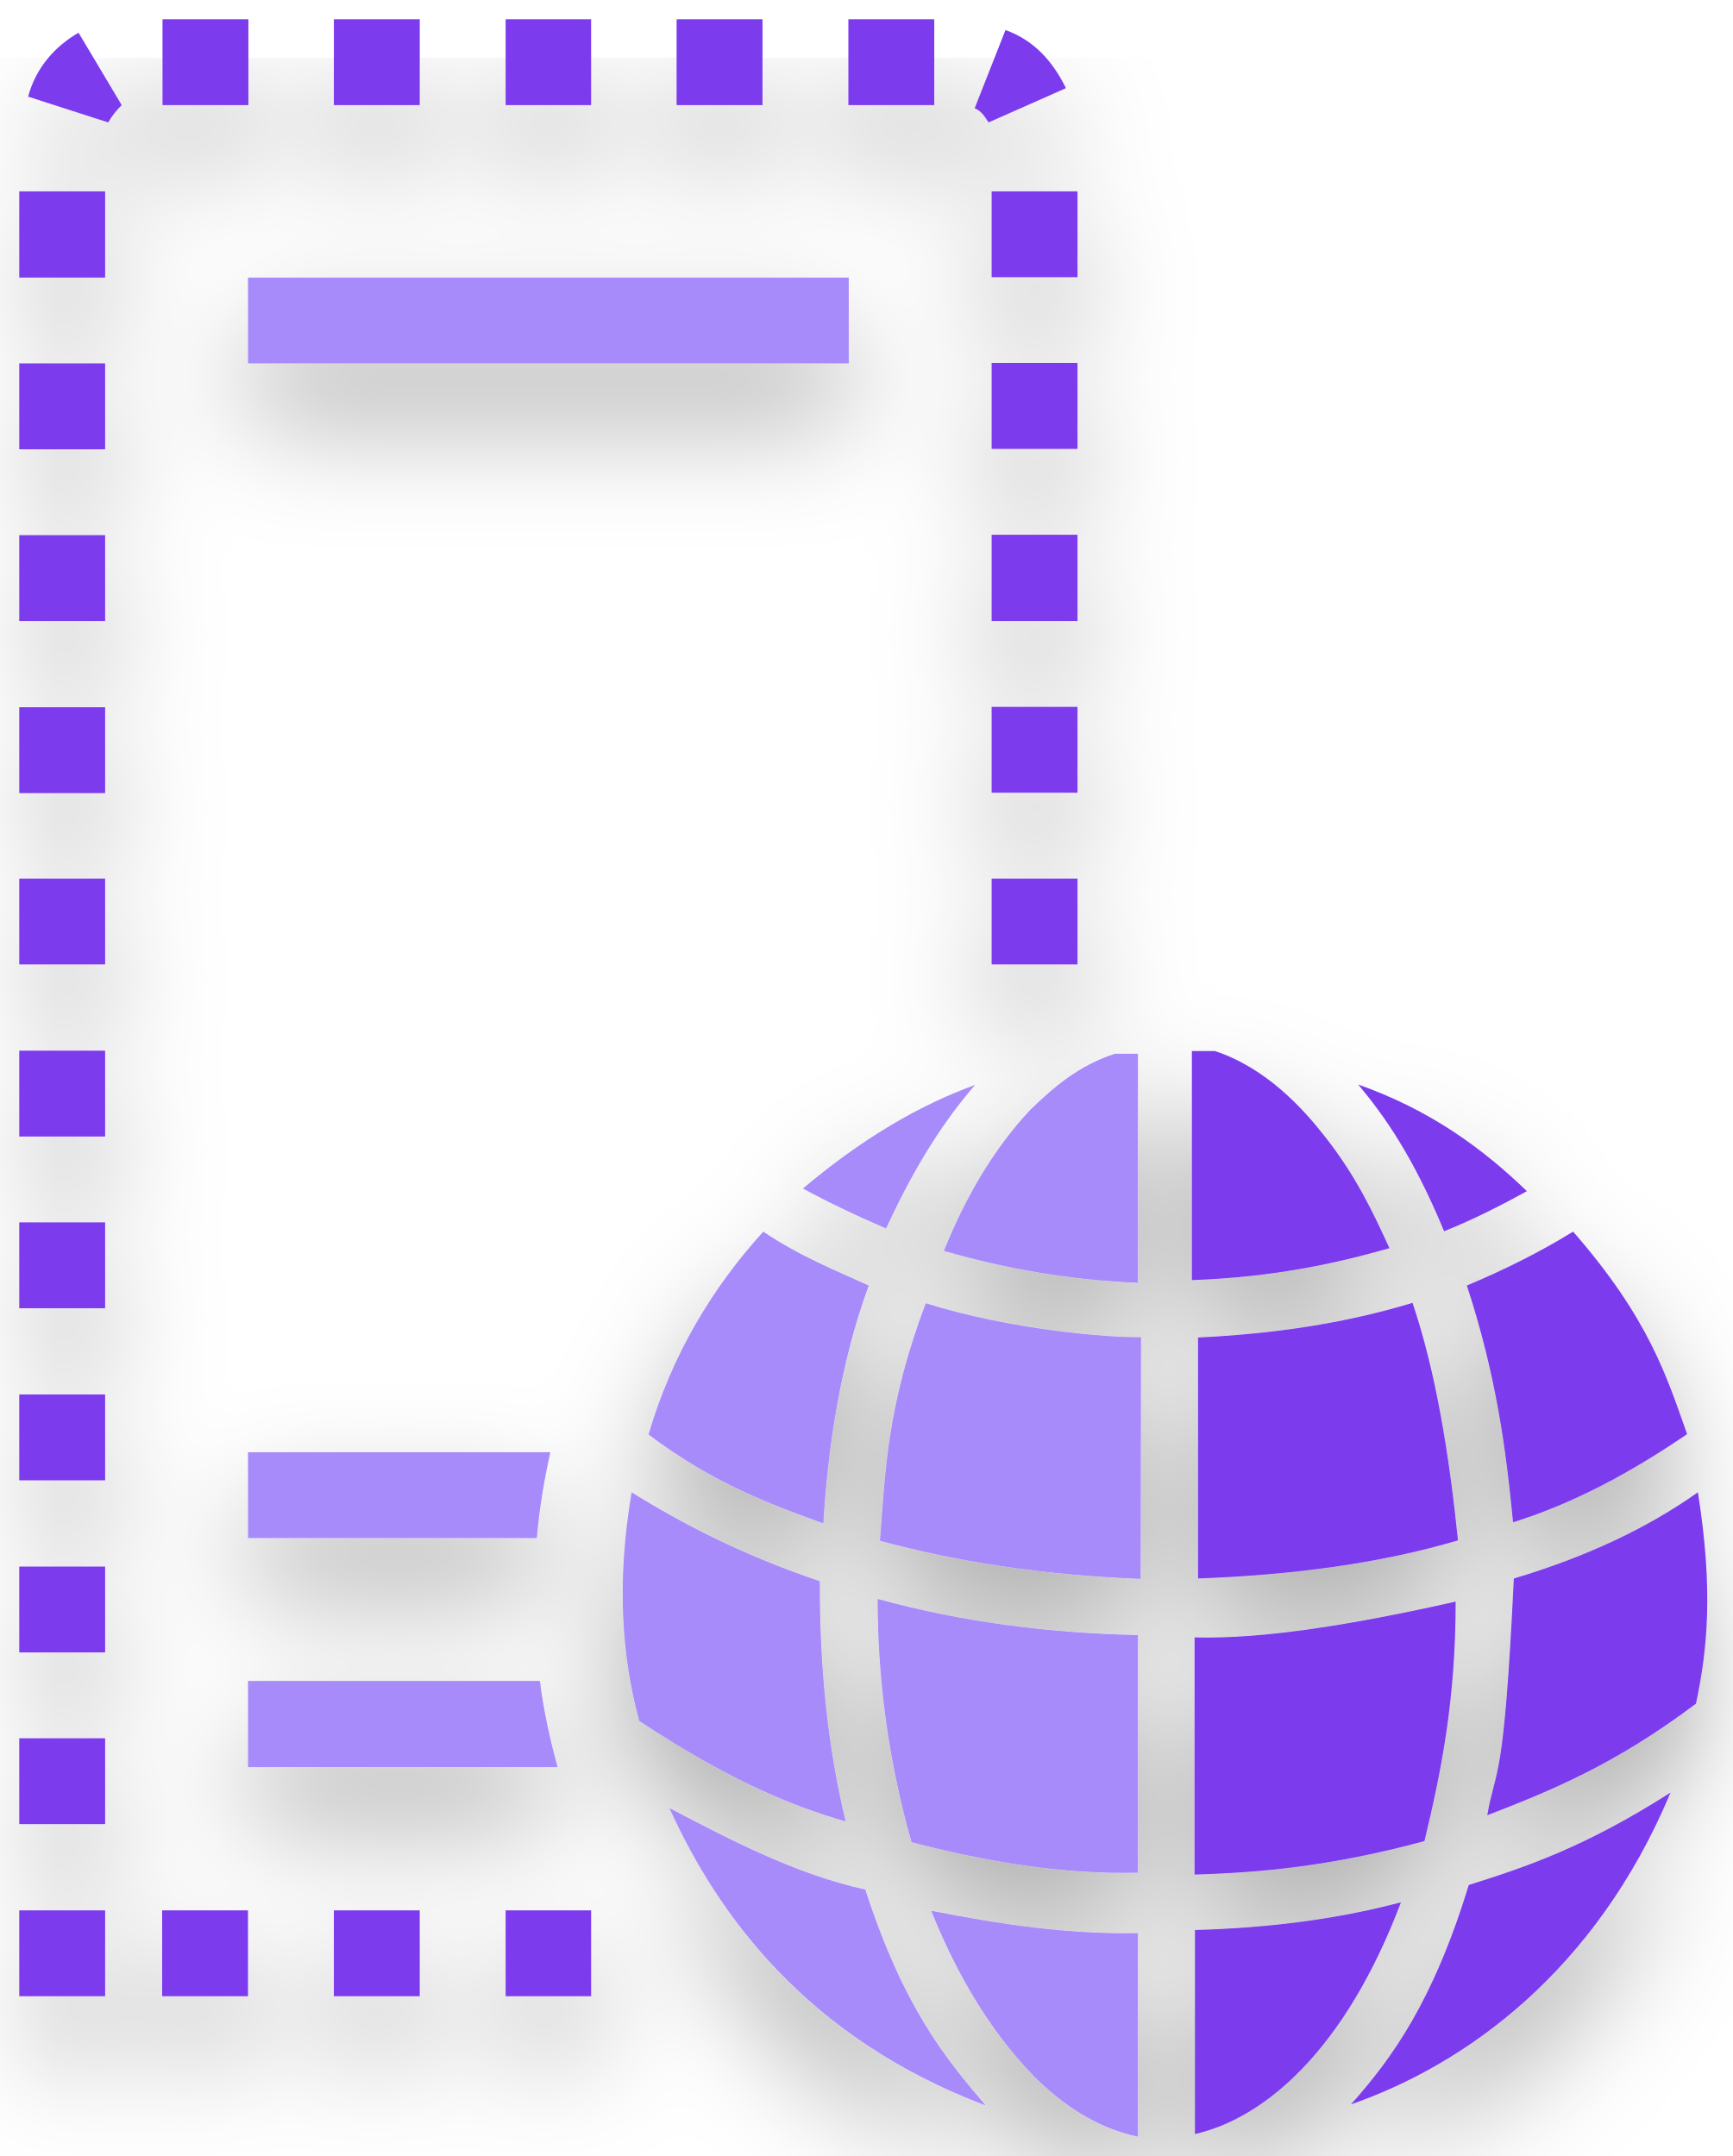
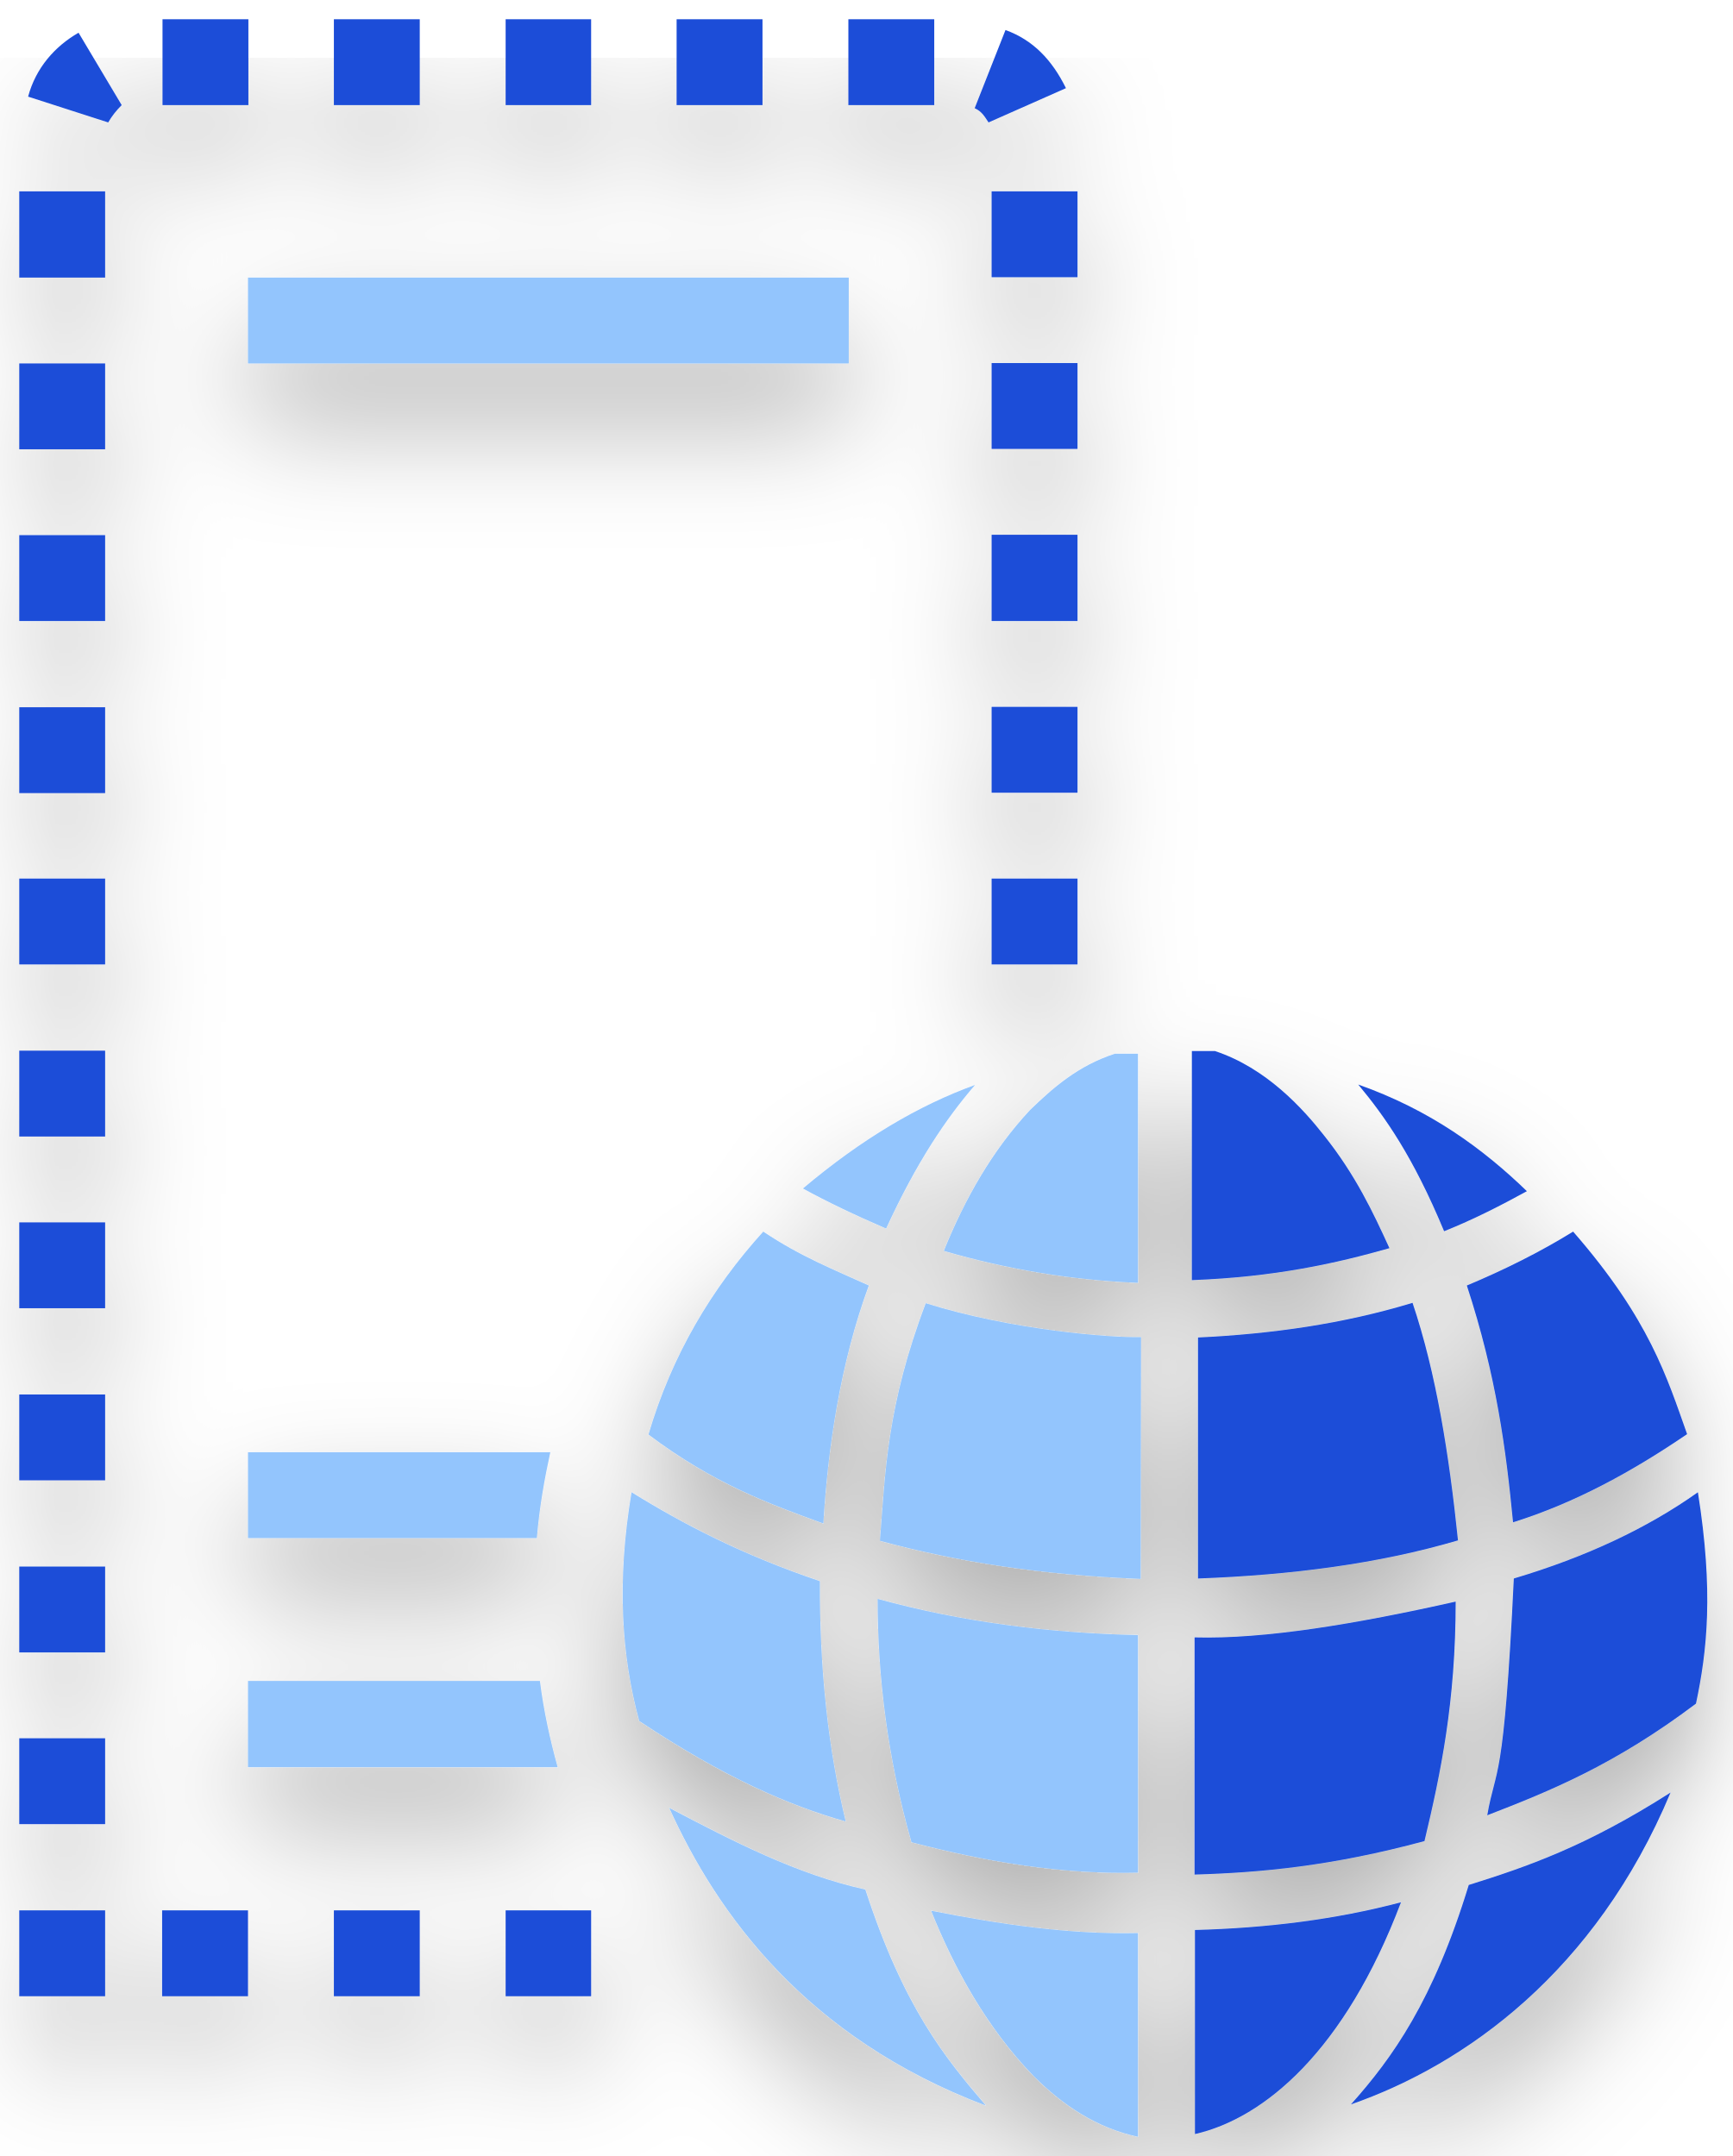
<svg xmlns="http://www.w3.org/2000/svg" version="1.1" width="45px" height="56px" viewBox="-0.5 -0.5 45 56" content="&lt;mxfile host=&quot;app.diagrams.net&quot; agent=&quot;Mozilla/5.0 (Windows NT 10.0; Win64; x64) AppleWebKit/537.36 (KHTML, like Gecko) Chrome/128.0.0.0 Safari/537.36 Edg/128.0.0.0&quot; version=&quot;24.7.16&quot;&gt;&#10;  &lt;diagram name=&quot;Page-1&quot; id=&quot;1sW2r1akbxhZGaDiX2mz&quot;&gt;&#10;    &lt;mxGraphModel dx=&quot;1426&quot; dy=&quot;791&quot; grid=&quot;1&quot; gridSize=&quot;10&quot; guides=&quot;1&quot; tooltips=&quot;1&quot; connect=&quot;1&quot; arrows=&quot;1&quot; fold=&quot;1&quot; page=&quot;1&quot; pageScale=&quot;1&quot; pageWidth=&quot;827&quot; pageHeight=&quot;1169&quot; math=&quot;0&quot; shadow=&quot;0&quot;&gt;&#10;      &lt;root&gt;&#10;        &lt;mxCell id=&quot;0&quot; /&gt;&#10;        &lt;mxCell id=&quot;1&quot; parent=&quot;0&quot; /&gt;&#10;        &lt;mxCell id=&quot;Zo_hKfJ1Sf6NGJSFo8-C-10&quot; value=&quot;&quot; style=&quot;sketch=0;pointerEvents=1;shadow=0;dashed=0;html=1;strokeColor=#23445d;fillColor=#bac8d3;labelPosition=center;verticalLabelPosition=bottom;verticalAlign=top;outlineConnect=0;align=center;shape=mxgraph.office.servers.virtual_web_server;&quot; vertex=&quot;1&quot; parent=&quot;1&quot;&gt;&#10;          &lt;mxGeometry x=&quot;410&quot; y=&quot;190&quot; width=&quot;44&quot; height=&quot;55&quot; as=&quot;geometry&quot; /&gt;&#10;        &lt;/mxCell&gt;&#10;      &lt;/root&gt;&#10;    &lt;/mxGraphModel&gt;&#10;  &lt;/diagram&gt;&#10;&lt;/mxfile&gt;&#10;">
  <defs>
    <filter id="ghostShadow" x="-10%" y="-10%" width="130%" height="130%">
      <feDropShadow dx="0" dy="1.5" stdDeviation="1.5" flood-color="#00000050" />
    </filter>
  </defs>
  <g filter="url(#ghostShadow)">
-     <path d="M 21.53 2.23 L 21.53 0 L 23.76 0 L 23.76 2.23 Z M 3.72 2.23 L 3.72 0 L 5.95 0 L 5.95 2.23 Z              M 8.17 2.23 L 8.17 0 L 10.4 0 L 10.4 2.23 Z M 12.63 2.23 L 12.63 0 L 14.85 0 L 14.85 2.23 Z              M 17.07 2.23 L 17.07 0 L 19.3 0 L 19.3 2.23 Z              M 25.25 6.7 L 25.25 4.47 L 27.48 4.47 L 27.48 6.7 Z M 25.25 11.16 L 25.25 8.93 L 27.48 8.93 L 27.48 11.16 Z              M 25.25 15.63 L 25.25 13.39 L 27.48 13.39 L 27.48 15.63 Z M 25.25 20.09 L 25.25 17.86 L 27.48 17.86 L 27.48 20.09 Z              M 25.25 24.55 L 25.25 22.32 L 27.48 22.32 L 27.48 24.55 Z              M 0 6.71 L 0 4.47 L 2.23 4.47 L 2.23 6.71 Z M 0 11.17 L 0 8.94 L 2.23 8.94 L 2.23 11.17 Z              M 0 15.63 L 0 13.4 L 2.23 13.4 L 2.23 15.63 Z M 0 20.1 L 0 17.87 L 2.23 17.87 L 2.23 20.1 Z              M 0 24.55 L 0 22.32 L 2.23 22.32 L 2.23 24.55 Z M 0 29.02 L 0 26.79 L 2.23 26.79 L 2.23 29.02 Z              M 0 33.48 L 0 31.25 L 2.23 31.25 L 2.23 33.48 Z M 0 37.95 L 0 35.72 L 2.23 35.72 L 2.23 37.95 Z              M 0 42.42 L 0 40.19 L 2.23 40.19 L 2.23 42.42 Z M 0 46.88 L 0 44.65 L 2.23 44.65 L 2.23 46.88 Z              M 0 51.35 L 0 49.12 L 2.23 49.12 L 2.23 51.35 Z              M 3.71 51.35 L 3.71 49.12 L 5.94 49.12 L 5.94 51.35 Z              M 8.17 51.35 L 8.17 49.12 L 10.4 49.12 L 10.4 51.35 Z              M 12.63 51.35 L 12.63 49.12 L 14.85 49.12 L 14.85 51.35 Z" fill="#7c3aed" stroke="none" />
-     <path d="M 24.81 2.31 L 25.61 0.28 C 26.33 0.54 26.82 1.06 27.18 1.79 L 25.17 2.68 C 25.08 2.55 25.01 2.4 24.81 2.31 Z              M 0.23 2.01 C 0.43 1.26 0.93 0.7 1.54 0.35 L 2.66 2.23 C 2.52 2.37 2.4 2.52 2.31 2.68 Z" fill="#7c3aed" stroke="none" />
-     <path d="M 5.94 8.94 L 5.94 6.71 L 21.54 6.71 L 21.54 8.94 Z" fill="#a78bfa" stroke="none" />
-     <path d="M 34.77 27.67 C 36.64 28.33 38 29.33 39.15 30.44 C 38.49 30.8 37.8 31.16 37 31.48              C 36.19 29.53 35.46 28.5 34.77 27.67 Z              M 37.59 32.89 C 38.57 32.48 39.49 32.02 40.35 31.49 C 42.34 33.77 42.79 35.29 43.31 36.75              C 41.9 37.71 40.42 38.53 38.79 39.04 C 38.61 37.17 38.36 35.24 37.59 32.89 Z              M 38.81 40.5 C 40.69 39.94 42.28 39.19 43.59 38.26 C 44 40.84 43.83 42.38 43.54 43.75              C 41.43 45.34 39.75 46.02 38.12 46.65 C 38.35 45.34 38.55 45.94 38.81 40.5 Z              M 37.64 48.46 C 39.14 47.99 40.67 47.47 42.88 46.06 C 40.93 50.72 37.54 53.13 34.58 54.16              C 35.66 52.95 36.72 51.47 37.64 48.46 Z              M 35.88 48.91 C 34.42 52.77 32.33 54.52 30.53 54.93 L 30.53 49.63              C 32.39 49.58 34.18 49.36 35.88 48.91 Z              M 30.52 48.19 L 30.52 42.03 C 32.34 42.08 34.72 41.68 37.3 41.1              C 37.3 43.71 36.91 45.56 36.49 47.32 C 34.09 47.97 32.23 48.14 30.52 48.19 Z              M 30.61 40.5 L 30.61 34.24 C 32.51 34.15 34.37 33.89 36.18 33.34              C 36.79 35.15 37.13 37.28 37.36 39.51 C 35.29 40.12 33.02 40.41 30.61 40.5 Z              M 30.45 26.8 L 31.05 26.8 C 32.38 27.24 33.33 28.29 33.88 28.99              C 34.7 30.02 35.15 30.98 35.58 31.92 C 34.21 32.31 32.61 32.67 30.45 32.75 Z" fill="#7c3aed" stroke="none" />
-     <path d="M 29.05 32.82 C 27.34 32.75 25.66 32.47 24.01 31.99              C 24.56 30.63 25.27 29.38 26.25 28.33 C 26.86 27.74 27.5 27.18 28.45 26.87 L 29.05 26.87 Z              M 29.12 40.51 C 26.56 40.41 24.33 40.06 22.35 39.52              C 22.49 37.73 22.53 36.02 23.54 33.35 C 25.77 34.05 28.34 34.25 29.13 34.23 Z              M 29.05 41.97 L 29.05 48.14 C 27.09 48.19 25.13 47.86 23.17 47.35              C 22.55 45.16 22.29 43.06 22.29 41.03 C 24.51 41.64 26.76 41.92 29.05 41.97 Z              M 29.05 49.71 L 29.05 55 C 27.99 54.77 27.12 54.2 26.34 53.42              C 25.12 52.16 24.29 50.64 23.68 49.13 C 25.46 49.48 27.24 49.75 29.05 49.71 Z              M 21.97 48.58 C 22.97 51.65 24.04 52.95 25.1 54.19 C 20.42 52.42 18.13 49.21 16.88 46.46              C 18.54 47.33 20.2 48.19 21.97 48.58 Z              M 16.1 44.2 C 15.64 42.51 15.51 40.59 15.9 38.26              C 17.26 39.1 18.78 39.89 20.79 40.57 C 20.78 42.84 21 44.91 21.46 46.81              C 19.98 46.39 18.3 45.66 16.1 44.2 Z              M 16.34 36.76 C 16.95 34.69 17.98 32.97 19.32 31.49              C 20.29 32.14 21.16 32.48 22.06 32.89 C 21.31 34.92 20.99 37.18 20.88 39.07              C 19.45 38.55 18.01 38.02 16.34 36.76 Z              M 20.35 30.37 C 21.88 29.08 23.36 28.21 24.82 27.68              C 24.07 28.55 23.31 29.67 22.51 31.41 C 21.7 31.06 20.97 30.71 20.35 30.37 Z" fill="#a78bfa" stroke="none" />
-     <path d="M 5.94 39.45 L 5.94 37.22 L 13.79 37.22 C 13.64 37.91 13.51 38.63 13.44 39.45 Z              M 5.94 45.4 L 5.94 43.16 L 13.52 43.16 C 13.62 43.96 13.79 44.71 13.98 45.4 Z" fill="#a78bfa" stroke="none" />
+  peu     
+      <path d="M 21.53 2.23 L 21.53 0 L 23.76 0 L 23.76 2.23 Z M 3.72 2.23 L 3.72 0 L 5.95 0 L 5.95 2.23 Z              M 8.17 2.23 L 8.17 0 L 10.4 0 L 10.4 2.23 Z M 12.63 2.23 L 12.63 0 L 14.85 0 L 14.85 2.23 Z              M 17.07 2.23 L 17.07 0 L 19.3 0 L 19.3 2.23 Z              M 25.25 6.7 L 25.25 4.47 L 27.48 4.47 L 27.48 6.7 Z M 25.25 11.16 L 25.25 8.93 L 27.48 8.93 L 27.48 11.16 Z              M 25.25 15.63 L 25.25 13.39 L 27.48 13.39 L 27.48 15.63 Z M 25.25 20.09 L 25.25 17.86 L 27.48 17.86 L 27.48 20.09 Z              M 25.25 24.55 L 25.25 22.32 L 27.48 22.32 L 27.48 24.55 Z              M 0 6.71 L 0 4.47 L 2.23 4.47 L 2.23 6.71 Z M 0 11.17 L 0 8.94 L 2.23 8.94 L 2.23 11.17 Z              M 0 15.63 L 0 13.4 L 2.23 13.4 L 2.23 15.63 Z M 0 20.1 L 0 17.87 L 2.23 17.87 L 2.23 20.1 Z              M 0 24.55 L 0 22.32 L 2.23 22.32 L 2.23 24.55 Z M 0 29.02 L 0 26.79 L 2.23 26.79 L 2.23 29.02 Z              M 0 33.48 L 0 31.25 L 2.23 31.25 L 2.23 33.48 Z M 0 37.95 L 0 35.72 L 2.23 35.72 L 2.23 37.95 Z              M 0 42.42 L 0 40.19 L 2.23 40.19 L 2.23 42.42 Z M 0 46.88 L 0 44.65 L 2.23 44.65 L 2.23 46.88 Z              M 0 51.35 L 0 49.12 L 2.23 49.12 L 2.23 51.35 Z              M 3.71 51.35 L 3.71 49.12 L 5.94 49.12 L 5.94 51.35 Z              M 8.17 51.35 L 8.17 49.12 L 10.4 49.12 L 10.4 51.35 Z              M 12.63 51.35 L 12.63 49.12 L 14.85 49.12 L 14.85 51.35 Z" fill="#1d4ed8" stroke="none" />
+     <path d="M 24.81 2.31 L 25.61 0.28 C 26.33 0.54 26.82 1.06 27.18 1.79 L 25.17 2.68 C 25.08 2.55 25.01 2.4 24.81 2.31 Z               M 0.23 2.01 C 0.43 1.26 0.93 0.7 1.54 0.35 L 2.66 2.23 C 2.52 2.37 2.4 2.52 2.31 2.68 Z" fill="#1d4ed8" stroke="none" />
+     <path d="M 5.94 8.94 L 5.94 6.71 L 21.54 6.71 L 21.54 8.94 Z" fill="#93c5fd" stroke="none" />
+     <path d="M 34.77 27.67 C 36.64 28.33 38 29.33 39.15 30.44 C 38.49 30.8 37.8 31.16 37 31.48               C 36.19 29.53 35.46 28.5 34.77 27.67 Z               M 37.59 32.89 C 38.57 32.48 39.49 32.02 40.35 31.49 C 42.34 33.77 42.79 35.29 43.31 36.75               C 41.9 37.71 40.42 38.53 38.79 39.04 C 38.61 37.17 38.36 35.24 37.59 32.89 Z               M 38.81 40.5 C 40.69 39.94 42.28 39.19 43.59 38.26 C 44 40.84 43.83 42.38 43.54 43.75               C 41.43 45.34 39.75 46.02 38.12 46.65 C 38.35 45.34 38.55 45.94 38.81 40.5 Z               M 37.64 48.46 C 39.14 47.99 40.67 47.47 42.88 46.06 C 40.93 50.72 37.54 53.13 34.58 54.16               C 35.66 52.95 36.72 51.47 37.64 48.46 Z               M 35.88 48.91 C 34.42 52.77 32.33 54.52 30.53 54.93 L 30.53 49.63               C 32.39 49.58 34.18 49.36 35.88 48.91 Z               M 30.52 48.19 L 30.52 42.03 C 32.34 42.08 34.72 41.68 37.3 41.1               C 37.3 43.71 36.91 45.56 36.49 47.32 C 34.09 47.97 32.23 48.14 30.52 48.19 Z               M 30.61 40.5 L 30.61 34.24 C 32.51 34.15 34.37 33.89 36.18 33.34               C 36.79 35.15 37.13 37.28 37.36 39.51 C 35.29 40.12 33.02 40.41 30.61 40.5 Z               M 30.45 26.8 L 31.05 26.8 C 32.38 27.24 33.33 28.29 33.88 28.99               C 34.7 30.02 35.15 30.98 35.58 31.92 C 34.21 32.31 32.61 32.67 30.45 32.75 Z" fill="#1d4ed8" stroke="none" />
+     <path d="M 29.05 32.82 C 27.34 32.75 25.66 32.47 24.01 31.99               C 24.56 30.63 25.27 29.38 26.25 28.33 C 26.86 27.74 27.5 27.18 28.45 26.87 L 29.05 26.87 Z               M 29.12 40.51 C 26.56 40.41 24.33 40.06 22.35 39.52               C 22.49 37.73 22.53 36.02 23.54 33.35 C 25.77 34.05 28.34 34.25 29.13 34.23 Z               M 29.05 41.97 L 29.05 48.14 C 27.09 48.19 25.13 47.86 23.17 47.35               C 22.55 45.16 22.29 43.06 22.29 41.03 C 24.51 41.64 26.76 41.92 29.05 41.97 Z               M 29.05 49.71 L 29.05 55 C 27.99 54.77 27.12 54.2 26.34 53.42               C 25.12 52.16 24.29 50.64 23.68 49.13 C 25.46 49.48 27.24 49.75 29.05 49.71 Z               M 21.97 48.58 C 22.97 51.65 24.04 52.95 25.1 54.19 C 20.42 52.42 18.13 49.21 16.88 46.46               C 18.54 47.33 20.2 48.19 21.97 48.58 Z               M 16.1 44.2 C 15.64 42.51 15.51 40.59 15.9 38.26               C 17.26 39.1 18.78 39.89 20.79 40.57 C 20.78 42.84 21 44.91 21.46 46.81               C 19.98 46.39 18.3 45.66 16.1 44.2 Z               M 16.34 36.76 C 16.95 34.69 17.98 32.97 19.32 31.49               C 20.29 32.14 21.16 32.48 22.06 32.89 C 21.31 34.92 20.99 37.18 20.88 39.07               C 19.45 38.55 18.01 38.02 16.34 36.76 Z               M 20.35 30.37 C 21.88 29.08 23.36 28.21 24.82 27.68               C 24.07 28.55 23.31 29.67 22.51 31.41 C 21.7 31.06 20.97 30.71 20.35 30.37 Z" fill="#93c5fd" stroke="none" />
+     <path d="M 5.94 39.45 L 5.94 37.22 L 13.79 37.22 C 13.64 37.91 13.51 38.63 13.44 39.45 Z               M 5.94 45.4 L 5.94 43.16 L 13.52 43.16 C 13.62 43.96 13.79 44.71 13.98 45.4 Z" fill="#93c5fd" stroke="none" />
  </g>
</svg>
